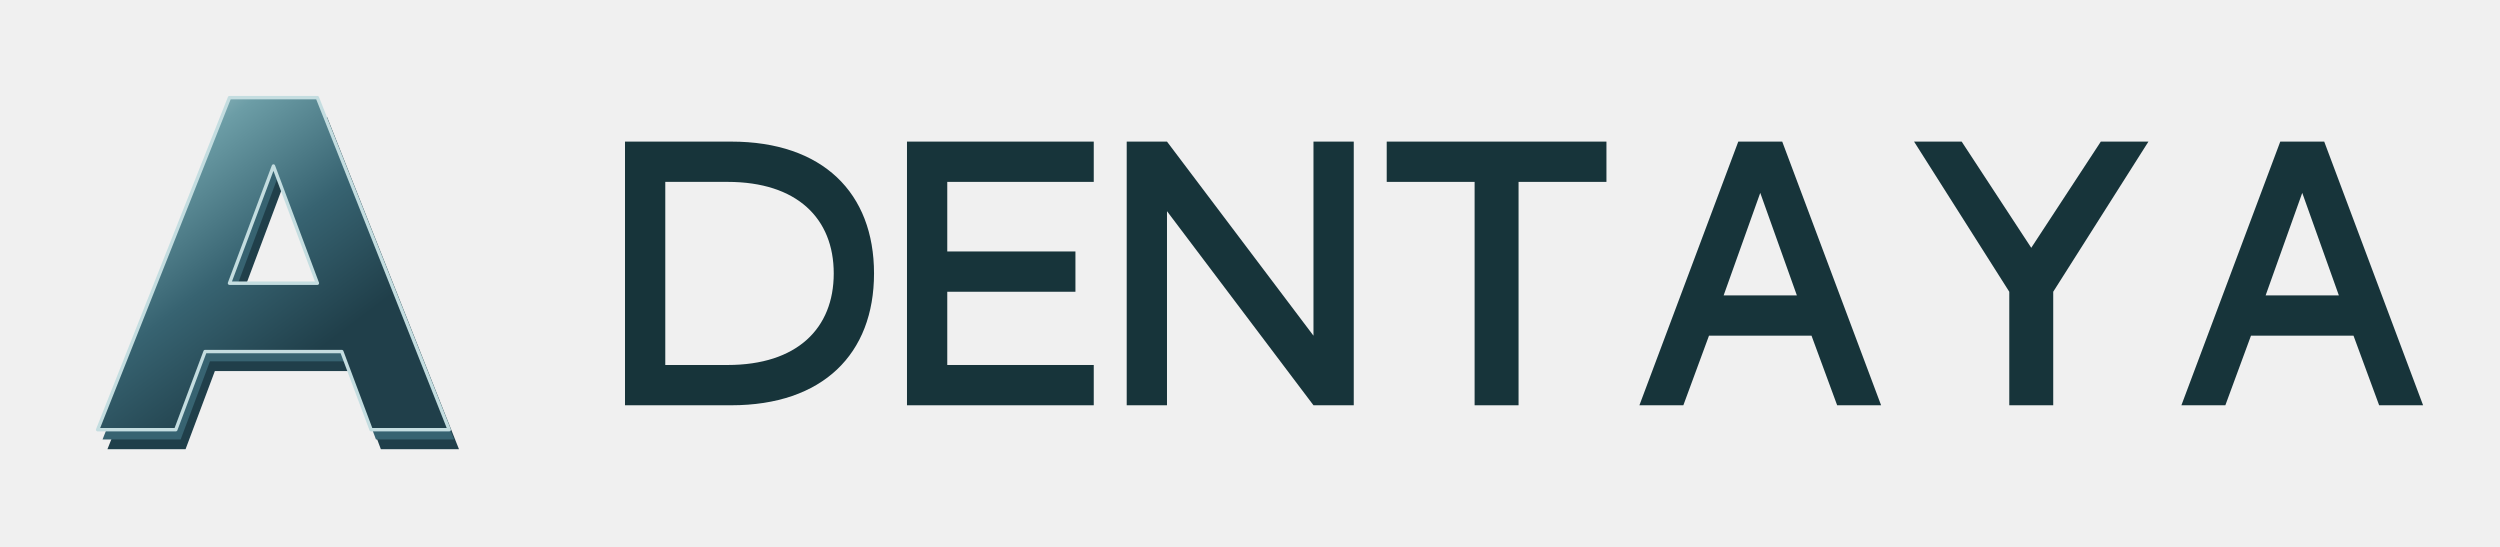
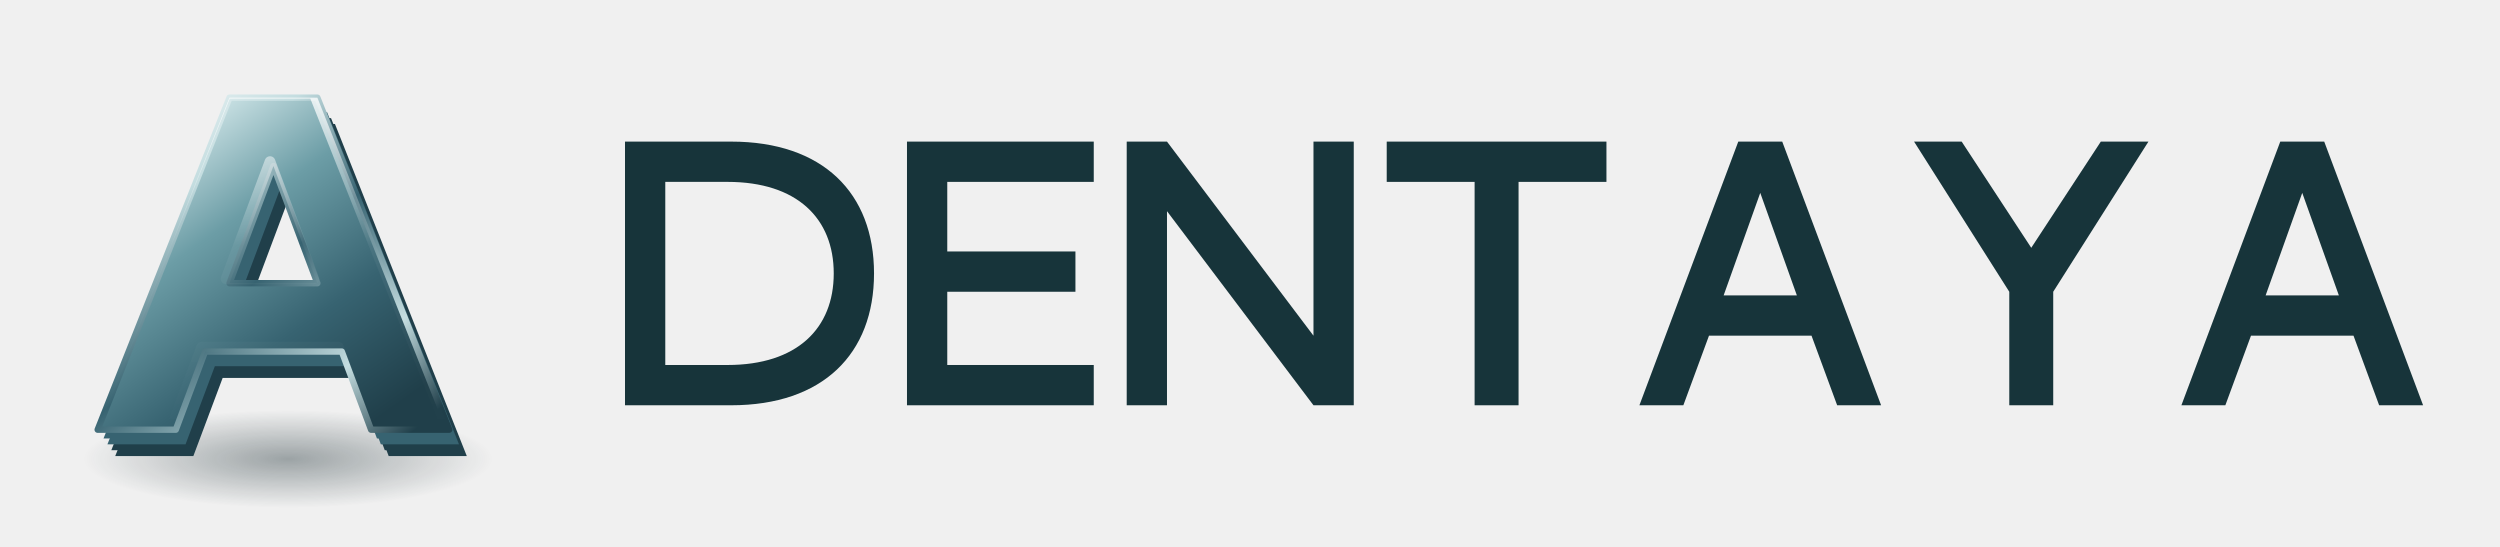
<svg xmlns="http://www.w3.org/2000/svg" viewBox="0 0 512 112" role="img" aria-label="DENTAYA">
  <defs>
-     <linearGradient id="dy-13-light-face" x1="0" y1="0" x2=".8" y2="1" gradientUnits="objectBoundingBox">
-       <stop offset="0" stop-color="#C4DDE0" />
-       <stop offset=".22" stop-color="#6C9DA6" />
-       <stop offset=".5" stop-color="#376371" />
-       <stop offset=".77" stop-color="#203F4A" />
+     <linearGradient id="dy-13-light-face" x1="0" y1="0" x2=".75" y2="1">
+       <stop offset="0" stop-color="#FAFFFF" />
+       <stop offset=".19" stop-color="#C4DDE0" />
+       <stop offset=".42" stop-color="#6C9DA6" />
+       <stop offset=".72" stop-color="#376371" />
+       <stop offset="1" stop-color="#203F4A" />
+     </linearGradient>
+     <linearGradient id="dy-13-light-bevel" x1="0" y1="0" x2=".9" y2="1">
+       <stop stop-color="#FFFFFF" />
+       <stop offset=".28" stop-color="#C4DDE0" />
+       <stop offset=".53" stop-color="#376371" />
+       <stop offset=".8" stop-color="#C4DDE0" />
      <stop offset="1" stop-color="#203F4A" />
    </linearGradient>
    <linearGradient id="dy-13-light-tile" x2=".8" y2="1">
-       <stop stop-color="#244F48" />
-       <stop offset=".48" stop-color="#133C35" />
-       <stop offset="1" stop-color="#071E1C" />
+       <stop stop-color="#294C50" />
+       <stop offset=".48" stop-color="#193439" />
+       <stop offset="1" stop-color="#0A1C22" />
    </linearGradient>
+     <radialGradient id="dy-13-light-shadow">
+       <stop stop-color="#061A20" stop-opacity=".36" />
+       <stop offset="1" stop-color="#061A20" stop-opacity="0" />
+     </radialGradient>
+     <linearGradient id="dy-13-light-shine" x1="0" y1="0" x2="0" y2="1">
+       <stop stop-color="#FFFFFF" stop-opacity=".8" />
+       <stop offset=".46" stop-color="#FFFFFF" stop-opacity=".05" />
+       <stop offset="1" stop-color="#FFFFFF" stop-opacity="0" />
+     </linearGradient>
+     <clipPath id="dy-13-light-clip">
+       <path fill="#FFFFFF" fill-rule="evenodd" d="M12 82L39 14H57L84 82H68L62 66H34L28 82ZM39 52H57L48 28Z" />
+     </clipPath>
  </defs>
  <g transform="translate(8 6)">
-     <g data-material="titanium" data-depth="vector">
-       <g transform="translate(2 4)">
+     <g data-material="titanium" data-depth="vector" data-bevel="machined">
+       <ellipse cx="51" cy="88" rx="42" ry="10" fill="url(#dy-13-light-shadow)" />
+       <g transform="translate(3.6 5.4)">
        <path fill="#203F4A" fill-rule="evenodd" d="M12 82L39 14H57L84 82H68L62 66H34L28 82ZM39 52H57L48 28Z" />
      </g>
-       <g transform="translate(1 2)">
+       <g transform="translate(2.8 4.2)">
+         <path fill="#203F4A" fill-rule="evenodd" d="M12 82L39 14H57L84 82H68L62 66H34L28 82ZM39 52H57L48 28Z" />
+       </g>
+       <g transform="translate(2 3)">
        <path fill="#376371" fill-rule="evenodd" d="M12 82L39 14H57L84 82H68L62 66H34L28 82ZM39 52H57L48 28Z" />
      </g>
-       <path fill="url(#dy-13-light-face)" fill-rule="evenodd" stroke="#C4DDE0" stroke-width="0.7" stroke-linejoin="round" d="M12 82L39 14H57L84 82H68L62 66H34L28 82ZM39 52H57L48 28Z" />
+       <g transform="translate(1.2 1.8)">
+         <path fill="#376371" fill-rule="evenodd" d="M12 82L39 14H57L84 82H68L62 66H34L28 82ZM39 52H57L48 28Z" />
+       </g>
+       <path fill="url(#dy-13-light-face)" fill-rule="evenodd" stroke="url(#dy-13-light-bevel)" stroke-width="1.3" stroke-linejoin="round" d="M12 82L39 14H57L84 82H68L62 66H34L28 82ZM39 52H57L48 28Z" />
+       <g clip-path="url(#dy-13-light-clip)">
+         <g transform="translate(-.7 -.9)">
+           <path d="M12 82L39 14H57L84 82H68L62 66H34L28 82ZM39 52H57L48 28Z" fill="none" fill-rule="evenodd" stroke="url(#dy-13-light-shine)" stroke-width="2.2" stroke-linejoin="round" />
+         </g>
+       </g>
    </g>
  </g>
  <g fill="#17343A" transform="translate(128 29) scale(0.75 0.75)">
    <path data-letter="D" fill-rule="evenodd" d="M0 0H29C54 0 68 14 68 36S54 72 29 72H0ZM11 11V61H28C47 61 57 51 57 36S47 11 28 11Z" transform="translate(0 0)" />
    <path data-letter="E" fill-rule="evenodd" d="M0 0H51V11H11V30H46V41H11V61H51V72H0Z" transform="translate(77 0)" />
    <path data-letter="N" fill-rule="evenodd" d="M0 0H11L51 53V0H62V72H51L11 19V72H0Z" transform="translate(137 0)" />
    <path data-letter="T" fill-rule="evenodd" d="M0 0H60V11H36V72H24V11H0Z" transform="translate(208 0)" />
    <path data-letter="A" fill-rule="evenodd" d="M0 72L27 0H39L66 72H54L47 53H19L12 72ZM23 42H43L33 14Z" transform="translate(277 0)" />
    <path data-letter="Y" fill-rule="evenodd" d="M0 0H13L32 29L51 0H64L38 41V72H26V41Z" transform="translate(352 0)" />
    <path data-letter="A" fill-rule="evenodd" d="M0 72L27 0H39L66 72H54L47 53H19L12 72ZM23 42H43L33 14Z" transform="translate(425 0)" />
  </g>
</svg>
